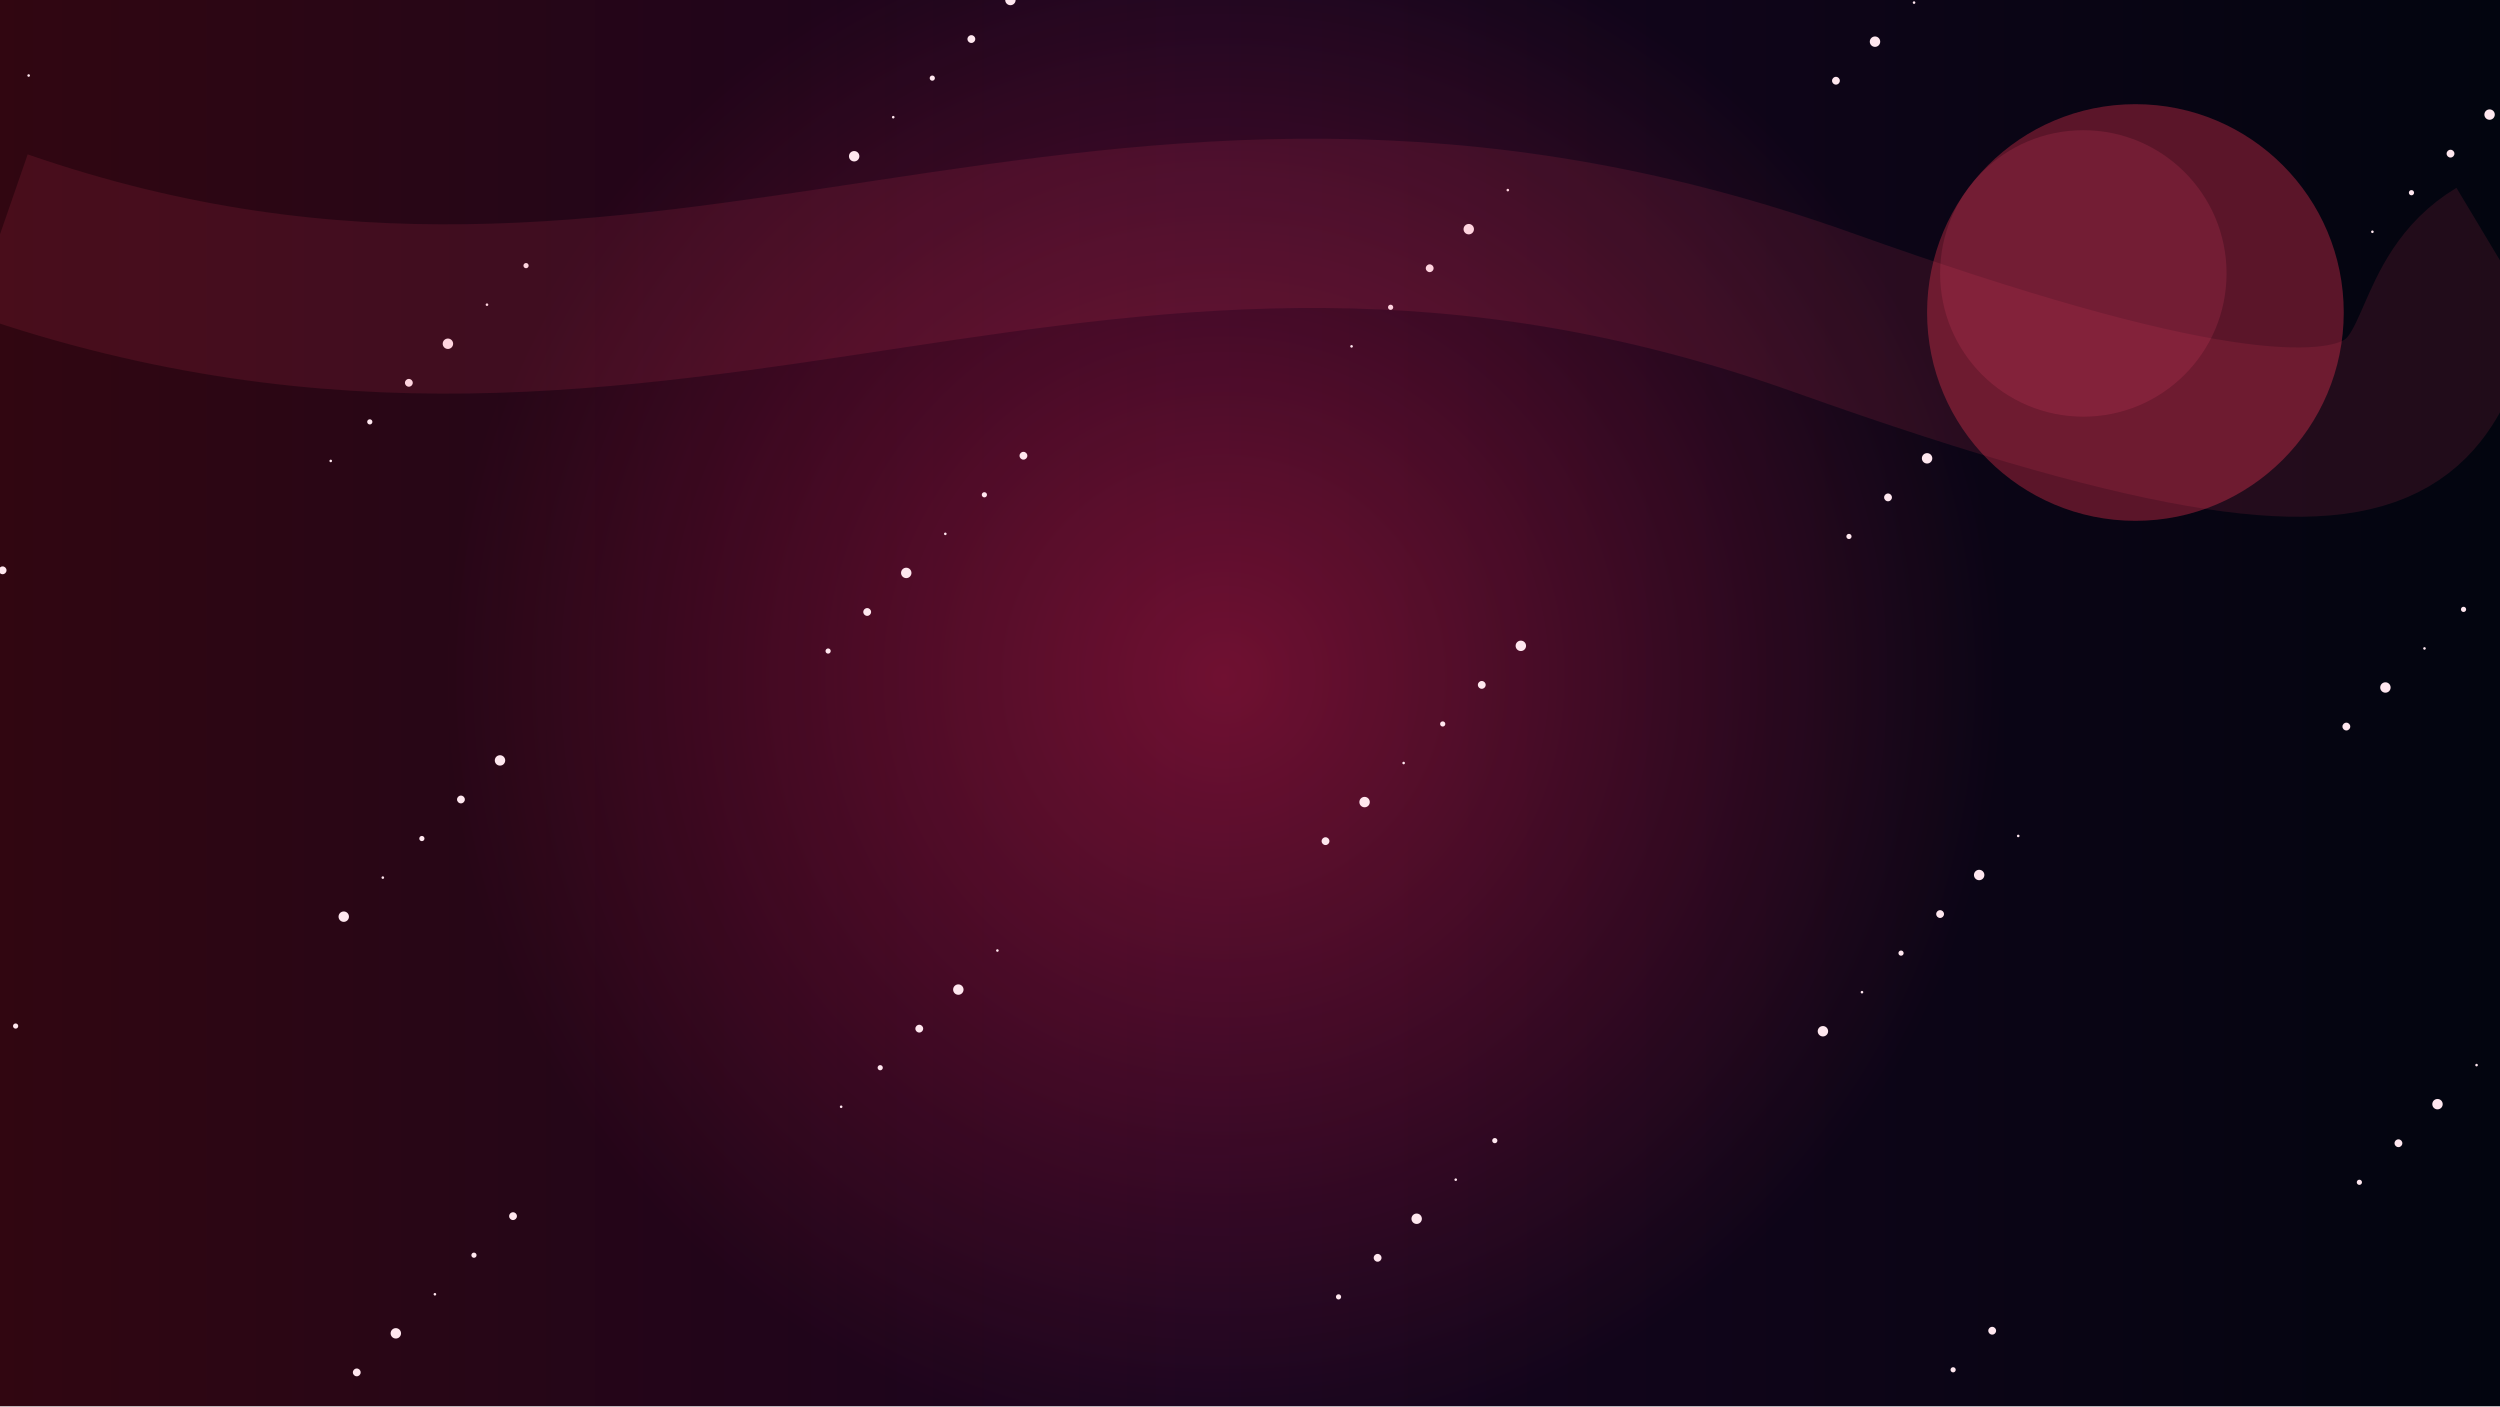
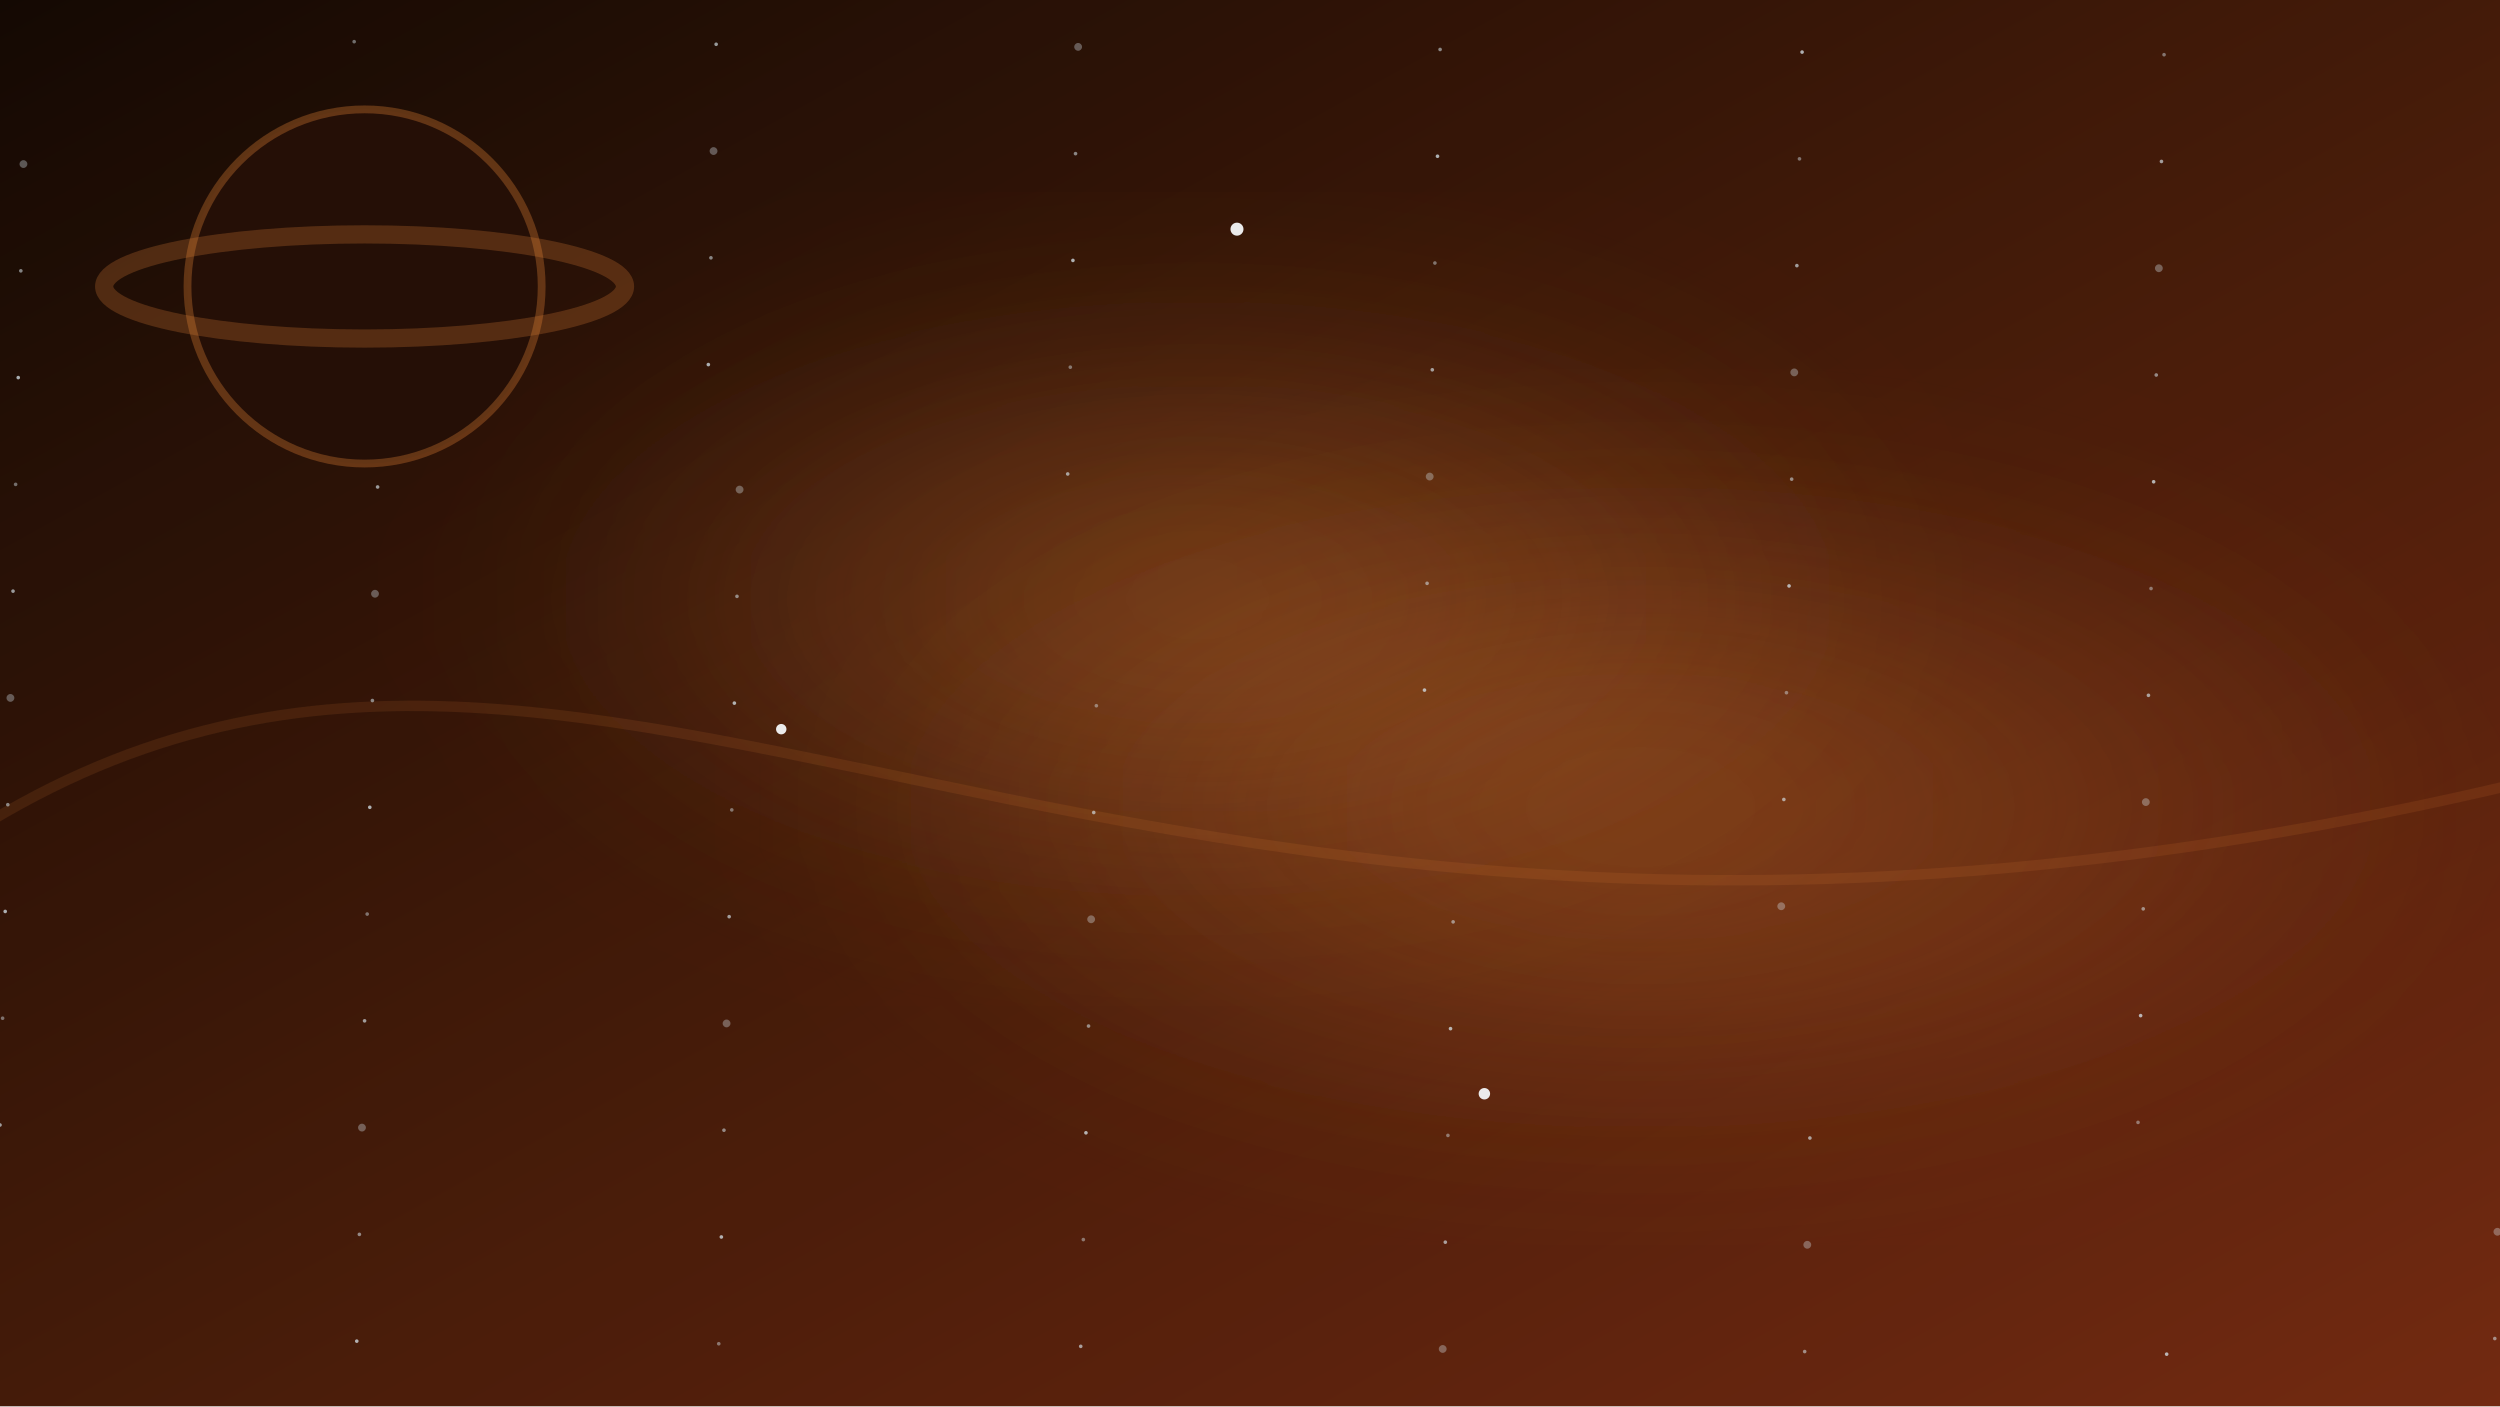
- <svg xmlns="http://www.w3.org/2000/svg" viewBox="0 0 960 540">
+ <svg xmlns="http://www.w3.org/2000/svg" width="960" height="540">
  <defs>
-     <linearGradient id="b">
-       <stop stop-color="#310611" />
-       <stop offset=".48" stop-color="#18051f" />
-       <stop offset="1" stop-color="#02050f" />
+     <linearGradient id="b" x1="0" y1="0" x2="1" y2="1">
+       <stop stop-color="#160a03" />
+       <stop offset=".5" stop-color="#4a1d0a" />
+       <stop offset="1" stop-color="#7c2d12" />
    </linearGradient>
    <radialGradient id="n">
-       <stop stop-color="#ff234f" stop-opacity=".38" />
-       <stop offset="1" stop-color="#ff234f" stop-opacity="0" />
+       <stop stop-color="#fb923c" stop-opacity=".34" />
+       <stop offset="1" stop-color="#fb923c" stop-opacity="0" />
    </radialGradient>
+     <filter id="bl">
+       <feGaussianBlur stdDeviation="34" />
+     </filter>
  </defs>
  <rect width="960" height="540" fill="url(#b)" />
-   <circle cx="470" cy="260" r="300" fill="url(#n)" />
-   <g fill="#ffe7ef">
-     <circle cx="11" cy="29" r="0.5" />
-     <circle cx="202" cy="102" r="1" />
-     <circle cx="393" cy="175" r="1.5" />
-     <circle cx="584" cy="248" r="2" />
-     <circle cx="775" cy="321" r="0.5" />
-     <circle cx="6" cy="394" r="1" />
-     <circle cx="197" cy="467" r="1.5" />
-     <circle cx="388" cy="0" r="2" />
-     <circle cx="579" cy="73" r="0.5" />
-     <circle cx="770" cy="146" r="1" />
-     <circle cx="1" cy="219" r="1.5" />
-     <circle cx="192" cy="292" r="2" />
-     <circle cx="383" cy="365" r="0.5" />
-     <circle cx="574" cy="438" r="1" />
-     <circle cx="765" cy="511" r="1.5" />
-     <circle cx="956" cy="44" r="2" />
-     <circle cx="187" cy="117" r="0.5" />
-     <circle cx="378" cy="190" r="1" />
-     <circle cx="569" cy="263" r="1.5" />
-     <circle cx="760" cy="336" r="2" />
-     <circle cx="951" cy="409" r="0.5" />
-     <circle cx="182" cy="482" r="1" />
-     <circle cx="373" cy="15" r="1.5" />
-     <circle cx="564" cy="88" r="2" />
-     <circle cx="755" cy="161" r="0.5" />
-     <circle cx="946" cy="234" r="1" />
-     <circle cx="177" cy="307" r="1.5" />
-     <circle cx="368" cy="380" r="2" />
-     <circle cx="559" cy="453" r="0.5" />
-     <circle cx="750" cy="526" r="1" />
-     <circle cx="941" cy="59" r="1.5" />
-     <circle cx="172" cy="132" r="2" />
-     <circle cx="363" cy="205" r="0.5" />
-     <circle cx="554" cy="278" r="1" />
-     <circle cx="745" cy="351" r="1.5" />
-     <circle cx="936" cy="424" r="2" />
-     <circle cx="167" cy="497" r="0.5" />
-     <circle cx="358" cy="30" r="1" />
-     <circle cx="549" cy="103" r="1.5" />
-     <circle cx="740" cy="176" r="2" />
-     <circle cx="931" cy="249" r="0.5" />
-     <circle cx="162" cy="322" r="1" />
-     <circle cx="353" cy="395" r="1.5" />
-     <circle cx="544" cy="468" r="2" />
-     <circle cx="735" cy="1" r="0.5" />
-     <circle cx="926" cy="74" r="1" />
-     <circle cx="157" cy="147" r="1.5" />
-     <circle cx="348" cy="220" r="2" />
-     <circle cx="539" cy="293" r="0.5" />
-     <circle cx="730" cy="366" r="1" />
-     <circle cx="921" cy="439" r="1.5" />
-     <circle cx="152" cy="512" r="2" />
-     <circle cx="343" cy="45" r="0.5" />
-     <circle cx="534" cy="118" r="1" />
-     <circle cx="725" cy="191" r="1.5" />
-     <circle cx="916" cy="264" r="2" />
-     <circle cx="147" cy="337" r="0.5" />
-     <circle cx="338" cy="410" r="1" />
-     <circle cx="529" cy="483" r="1.5" />
-     <circle cx="720" cy="16" r="2" />
-     <circle cx="911" cy="89" r="0.5" />
-     <circle cx="142" cy="162" r="1" />
-     <circle cx="333" cy="235" r="1.5" />
-     <circle cx="524" cy="308" r="2" />
-     <circle cx="715" cy="381" r="0.5" />
-     <circle cx="906" cy="454" r="1" />
-     <circle cx="137" cy="527" r="1.5" />
-     <circle cx="328" cy="60" r="2" />
-     <circle cx="519" cy="133" r="0.5" />
-     <circle cx="710" cy="206" r="1" />
-     <circle cx="901" cy="279" r="1.5" />
-     <circle cx="132" cy="352" r="2" />
-     <circle cx="323" cy="425" r="0.5" />
-     <circle cx="514" cy="498" r="1" />
-     <circle cx="705" cy="31" r="1.5" />
-     <circle cx="896" cy="104" r="2" />
-     <circle cx="127" cy="177" r="0.5" />
-     <circle cx="318" cy="250" r="1" />
-     <circle cx="509" cy="323" r="1.5" />
-     <circle cx="700" cy="396" r="2" />
-   </g>
-   <circle cx="820" cy="120" r="80" fill="#5b1529" />
-   <circle cx="800" cy="105" r="55" fill="#a62e4b" opacity=".32" />
-   <path d="M0 90C260 180 420 20 700 120s210 10 260-20" fill="none" stroke="#ff4368" stroke-opacity=".12" stroke-width="65" />
+   <ellipse cx="460" cy="230" rx="280" ry="130" fill="url(#n)" filter="url(#bl)" />
+   <ellipse cx="630" cy="310" rx="320" ry="140" fill="url(#n)" filter="url(#bl)" />
+   <path d="M-40 340 C220 142, 410 450, 1010 290" fill="none" stroke="#fb923c" stroke-opacity=".12" stroke-width="4" />
+   <circle cx="284" cy="188" r="1.5" fill="#e8f7ff" opacity="0.35" />
+   <circle cx="421" cy="271" r="0.7" fill="#e8f7ff" opacity="0.45" />
+   <circle cx="558" cy="354" r="0.7" fill="#e8f7ff" opacity="0.55" />
+   <circle cx="695" cy="437" r="0.7" fill="#e8f7ff" opacity="0.65" />
+   <circle cx="832" cy="520" r="0.7" fill="#e8f7ff" opacity="0.75" />
+   <circle cx="9" cy="63" r="1.5" fill="#e8f7ff" opacity="0.35" />
+   <circle cx="146" cy="146" r="0.7" fill="#e8f7ff" opacity="0.45" />
+   <circle cx="283" cy="229" r="0.7" fill="#e8f7ff" opacity="0.55" />
+   <circle cx="420" cy="312" r="0.7" fill="#e8f7ff" opacity="0.65" />
+   <circle cx="557" cy="395" r="0.7" fill="#e8f7ff" opacity="0.75" />
+   <circle cx="694" cy="478" r="1.5" fill="#e8f7ff" opacity="0.35" />
+   <circle cx="831" cy="21" r="0.7" fill="#e8f7ff" opacity="0.45" />
+   <circle cx="8" cy="104" r="0.7" fill="#e8f7ff" opacity="0.55" />
+   <circle cx="145" cy="187" r="0.7" fill="#e8f7ff" opacity="0.65" />
+   <circle cx="282" cy="270" r="0.7" fill="#e8f7ff" opacity="0.75" />
+   <circle cx="419" cy="353" r="1.5" fill="#e8f7ff" opacity="0.35" />
+   <circle cx="556" cy="436" r="0.7" fill="#e8f7ff" opacity="0.45" />
+   <circle cx="693" cy="519" r="0.7" fill="#e8f7ff" opacity="0.55" />
+   <circle cx="830" cy="62" r="0.7" fill="#e8f7ff" opacity="0.65" />
+   <circle cx="7" cy="145" r="0.7" fill="#e8f7ff" opacity="0.75" />
+   <circle cx="144" cy="228" r="1.5" fill="#e8f7ff" opacity="0.35" />
+   <circle cx="281" cy="311" r="0.7" fill="#e8f7ff" opacity="0.45" />
+   <circle cx="418" cy="394" r="0.7" fill="#e8f7ff" opacity="0.55" />
+   <circle cx="555" cy="477" r="0.7" fill="#e8f7ff" opacity="0.65" />
+   <circle cx="692" cy="20" r="0.7" fill="#e8f7ff" opacity="0.75" />
+   <circle cx="829" cy="103" r="1.5" fill="#e8f7ff" opacity="0.35" />
+   <circle cx="6" cy="186" r="0.7" fill="#e8f7ff" opacity="0.45" />
+   <circle cx="143" cy="269" r="0.7" fill="#e8f7ff" opacity="0.55" />
+   <circle cx="280" cy="352" r="0.7" fill="#e8f7ff" opacity="0.65" />
+   <circle cx="417" cy="435" r="0.7" fill="#e8f7ff" opacity="0.75" />
+   <circle cx="554" cy="518" r="1.5" fill="#e8f7ff" opacity="0.35" />
+   <circle cx="691" cy="61" r="0.7" fill="#e8f7ff" opacity="0.45" />
+   <circle cx="828" cy="144" r="0.7" fill="#e8f7ff" opacity="0.55" />
+   <circle cx="5" cy="227" r="0.7" fill="#e8f7ff" opacity="0.65" />
+   <circle cx="142" cy="310" r="0.7" fill="#e8f7ff" opacity="0.75" />
+   <circle cx="279" cy="393" r="1.5" fill="#e8f7ff" opacity="0.35" />
+   <circle cx="416" cy="476" r="0.7" fill="#e8f7ff" opacity="0.45" />
+   <circle cx="553" cy="19" r="0.7" fill="#e8f7ff" opacity="0.55" />
+   <circle cx="690" cy="102" r="0.7" fill="#e8f7ff" opacity="0.65" />
+   <circle cx="827" cy="185" r="0.7" fill="#e8f7ff" opacity="0.75" />
+   <circle cx="4" cy="268" r="1.5" fill="#e8f7ff" opacity="0.35" />
+   <circle cx="141" cy="351" r="0.7" fill="#e8f7ff" opacity="0.45" />
+   <circle cx="278" cy="434" r="0.7" fill="#e8f7ff" opacity="0.55" />
+   <circle cx="415" cy="517" r="0.7" fill="#e8f7ff" opacity="0.65" />
+   <circle cx="552" cy="60" r="0.7" fill="#e8f7ff" opacity="0.75" />
+   <circle cx="689" cy="143" r="1.5" fill="#e8f7ff" opacity="0.35" />
+   <circle cx="826" cy="226" r="0.7" fill="#e8f7ff" opacity="0.45" />
+   <circle cx="3" cy="309" r="0.7" fill="#e8f7ff" opacity="0.55" />
+   <circle cx="140" cy="392" r="0.7" fill="#e8f7ff" opacity="0.65" />
+   <circle cx="277" cy="475" r="0.7" fill="#e8f7ff" opacity="0.75" />
+   <circle cx="414" cy="18" r="1.5" fill="#e8f7ff" opacity="0.35" />
+   <circle cx="551" cy="101" r="0.7" fill="#e8f7ff" opacity="0.45" />
+   <circle cx="688" cy="184" r="0.7" fill="#e8f7ff" opacity="0.55" />
+   <circle cx="825" cy="267" r="0.7" fill="#e8f7ff" opacity="0.65" />
+   <circle cx="2" cy="350" r="0.7" fill="#e8f7ff" opacity="0.75" />
+   <circle cx="139" cy="433" r="1.5" fill="#e8f7ff" opacity="0.35" />
+   <circle cx="276" cy="516" r="0.7" fill="#e8f7ff" opacity="0.45" />
+   <circle cx="413" cy="59" r="0.7" fill="#e8f7ff" opacity="0.55" />
+   <circle cx="550" cy="142" r="0.7" fill="#e8f7ff" opacity="0.65" />
+   <circle cx="687" cy="225" r="0.7" fill="#e8f7ff" opacity="0.75" />
+   <circle cx="824" cy="308" r="1.5" fill="#e8f7ff" opacity="0.35" />
+   <circle cx="1" cy="391" r="0.7" fill="#e8f7ff" opacity="0.45" />
+   <circle cx="138" cy="474" r="0.7" fill="#e8f7ff" opacity="0.55" />
+   <circle cx="275" cy="17" r="0.7" fill="#e8f7ff" opacity="0.65" />
+   <circle cx="412" cy="100" r="0.7" fill="#e8f7ff" opacity="0.75" />
+   <circle cx="549" cy="183" r="1.5" fill="#e8f7ff" opacity="0.35" />
+   <circle cx="686" cy="266" r="0.7" fill="#e8f7ff" opacity="0.45" />
+   <circle cx="823" cy="349" r="0.7" fill="#e8f7ff" opacity="0.55" />
+   <circle cx="0" cy="432" r="0.7" fill="#e8f7ff" opacity="0.65" />
+   <circle cx="137" cy="515" r="0.7" fill="#e8f7ff" opacity="0.75" />
+   <circle cx="274" cy="58" r="1.5" fill="#e8f7ff" opacity="0.35" />
+   <circle cx="411" cy="141" r="0.7" fill="#e8f7ff" opacity="0.45" />
+   <circle cx="548" cy="224" r="0.7" fill="#e8f7ff" opacity="0.55" />
+   <circle cx="685" cy="307" r="0.7" fill="#e8f7ff" opacity="0.65" />
+   <circle cx="822" cy="390" r="0.7" fill="#e8f7ff" opacity="0.75" />
+   <circle cx="959" cy="473" r="1.5" fill="#e8f7ff" opacity="0.35" />
+   <circle cx="136" cy="16" r="0.7" fill="#e8f7ff" opacity="0.45" />
+   <circle cx="273" cy="99" r="0.7" fill="#e8f7ff" opacity="0.55" />
+   <circle cx="410" cy="182" r="0.7" fill="#e8f7ff" opacity="0.65" />
+   <circle cx="547" cy="265" r="0.7" fill="#e8f7ff" opacity="0.75" />
+   <circle cx="684" cy="348" r="1.5" fill="#e8f7ff" opacity="0.35" />
+   <circle cx="821" cy="431" r="0.7" fill="#e8f7ff" opacity="0.45" />
+   <circle cx="958" cy="514" r="0.7" fill="#e8f7ff" opacity="0.55" />
+   <circle cx="135" cy="57" r="0.7" fill="#e8f7ff" opacity="0.65" />
+   <circle cx="272" cy="140" r="0.7" fill="#e8f7ff" opacity="0.75" />
+   <circle cx="140" cy="110" r="68" fill="#281006" stroke="#fb923c" stroke-opacity=".32" stroke-width="3" />
+   <ellipse cx="140" cy="110" rx="100" ry="20" fill="none" stroke="#fb923c" stroke-opacity=".25" stroke-width="7" />
+   <circle cx="475" cy="88" r="2.5" fill="#fff" />
+   <circle cx="570" cy="420" r="2.2" fill="#fff" />
+   <circle cx="300" cy="280" r="2" fill="#fff" />
+   <rect width="960" height="540" fill="#000" opacity=".08" />
</svg>
